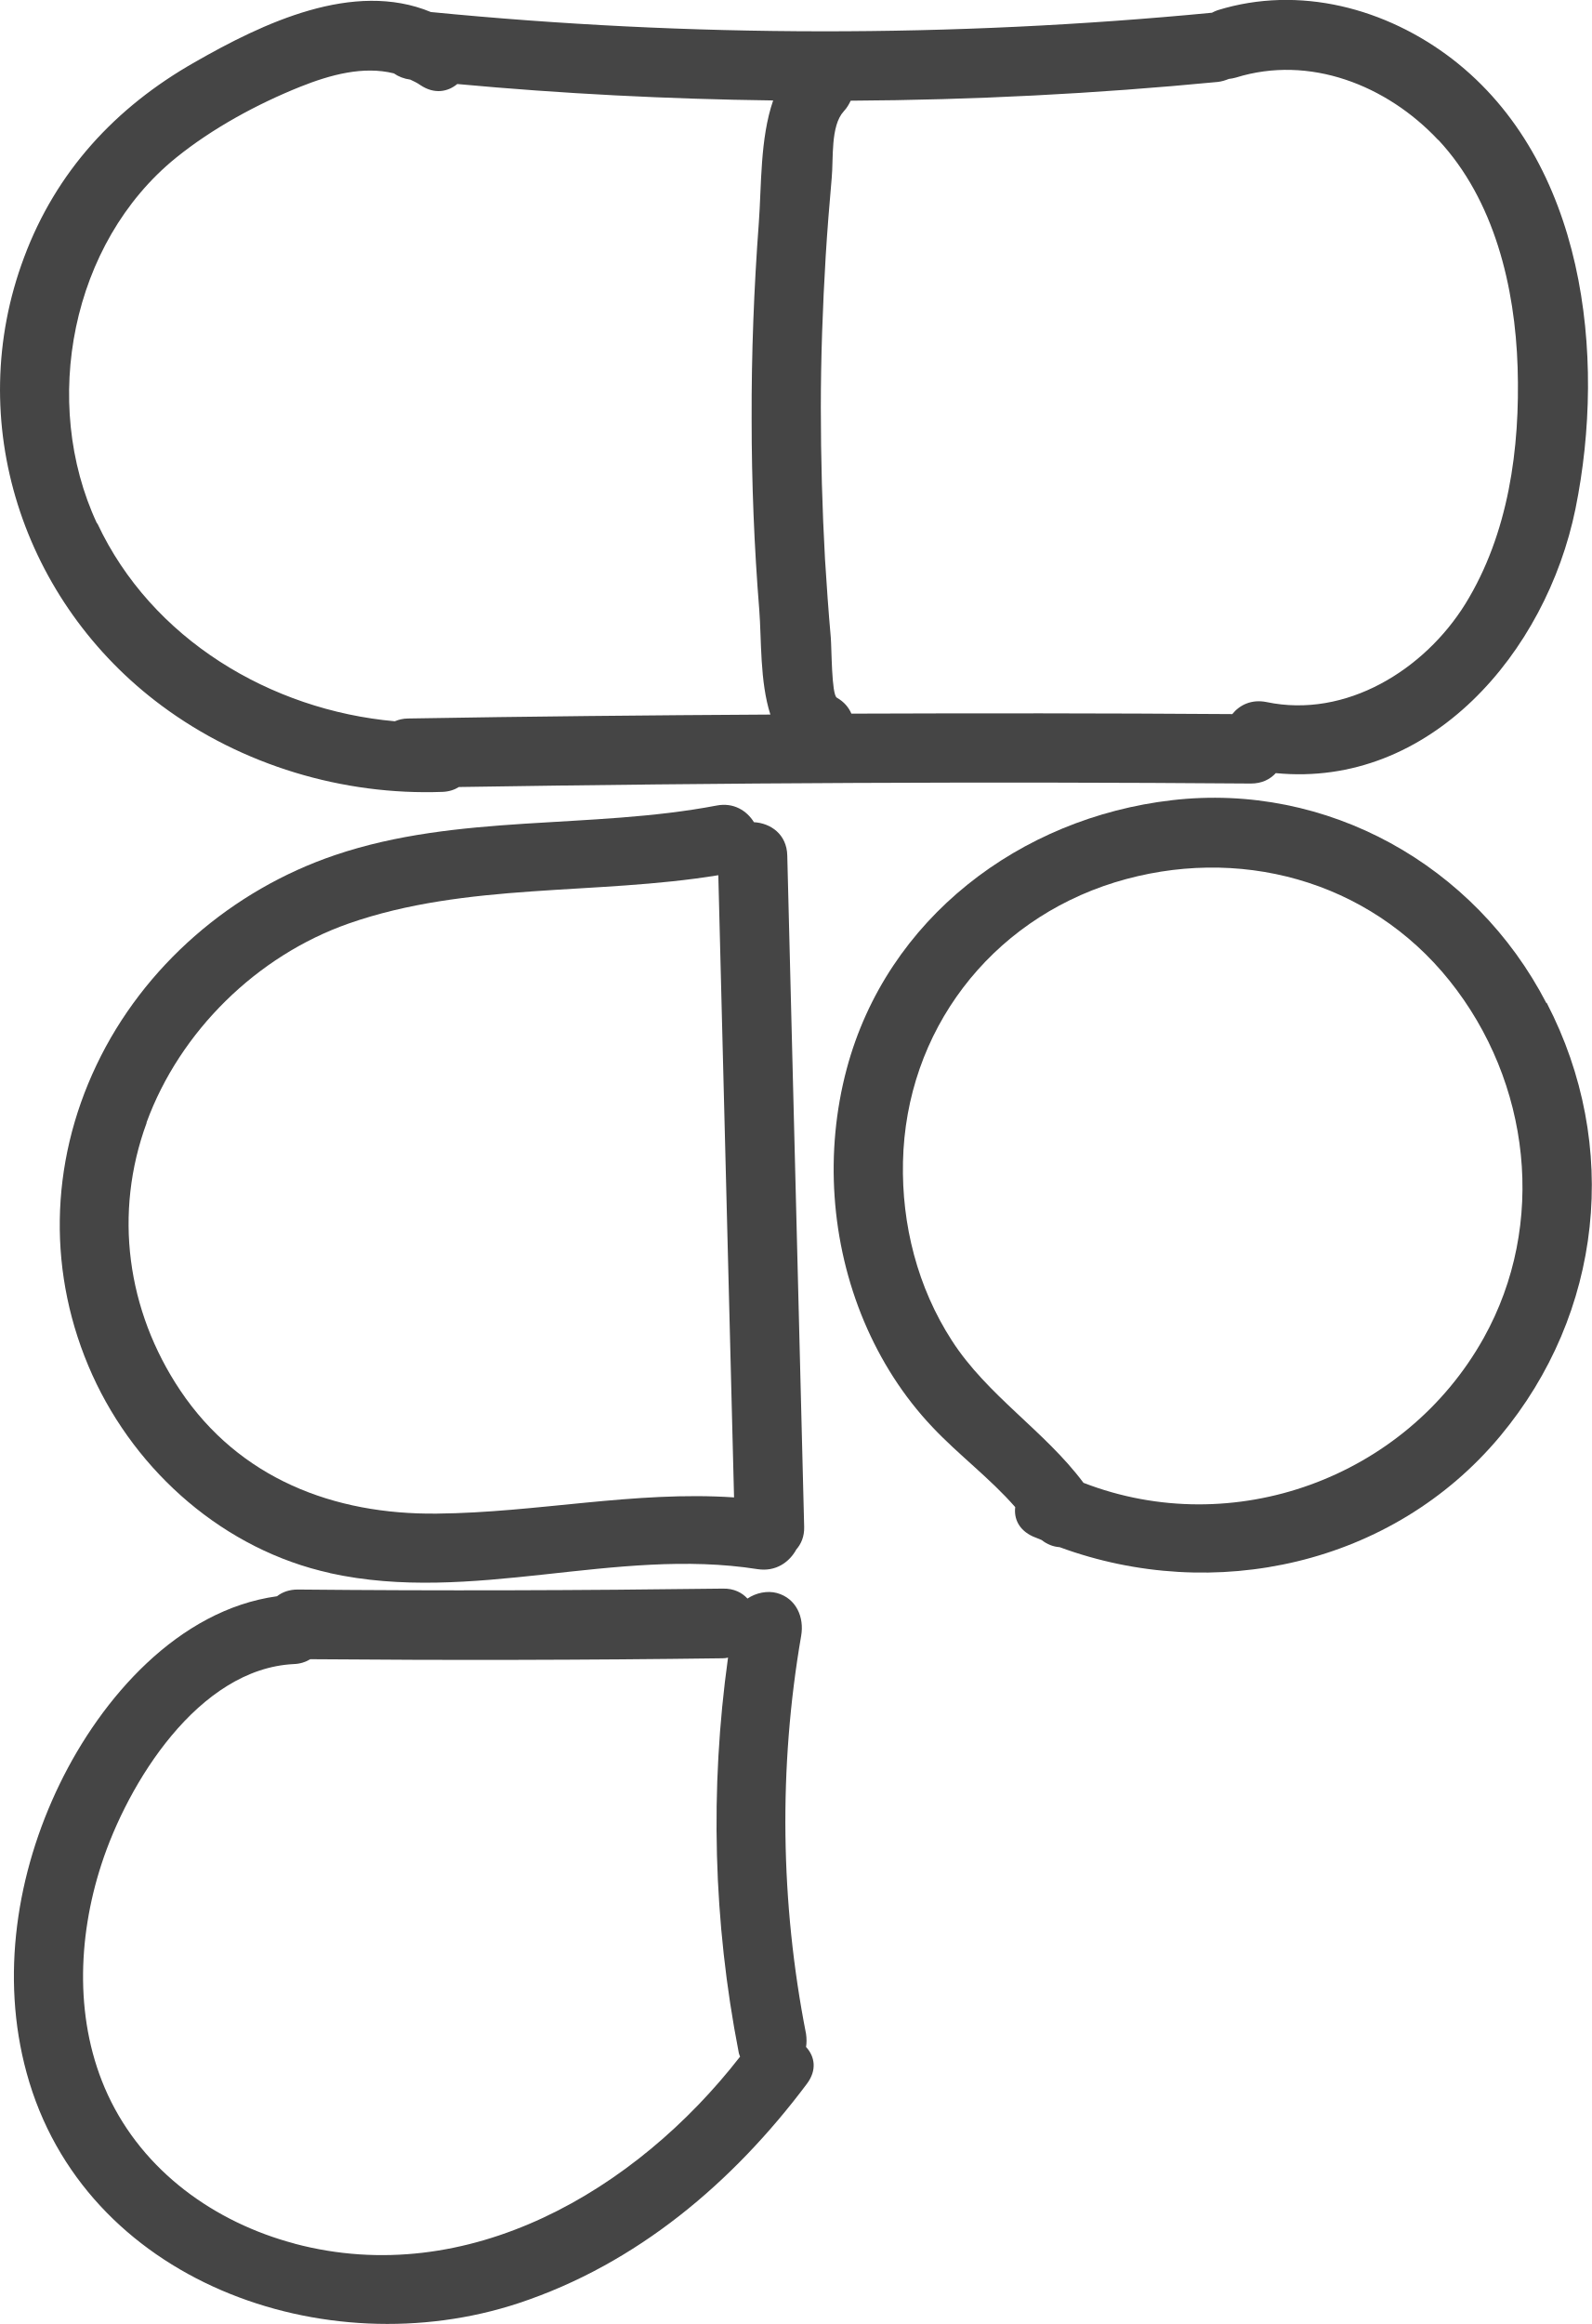
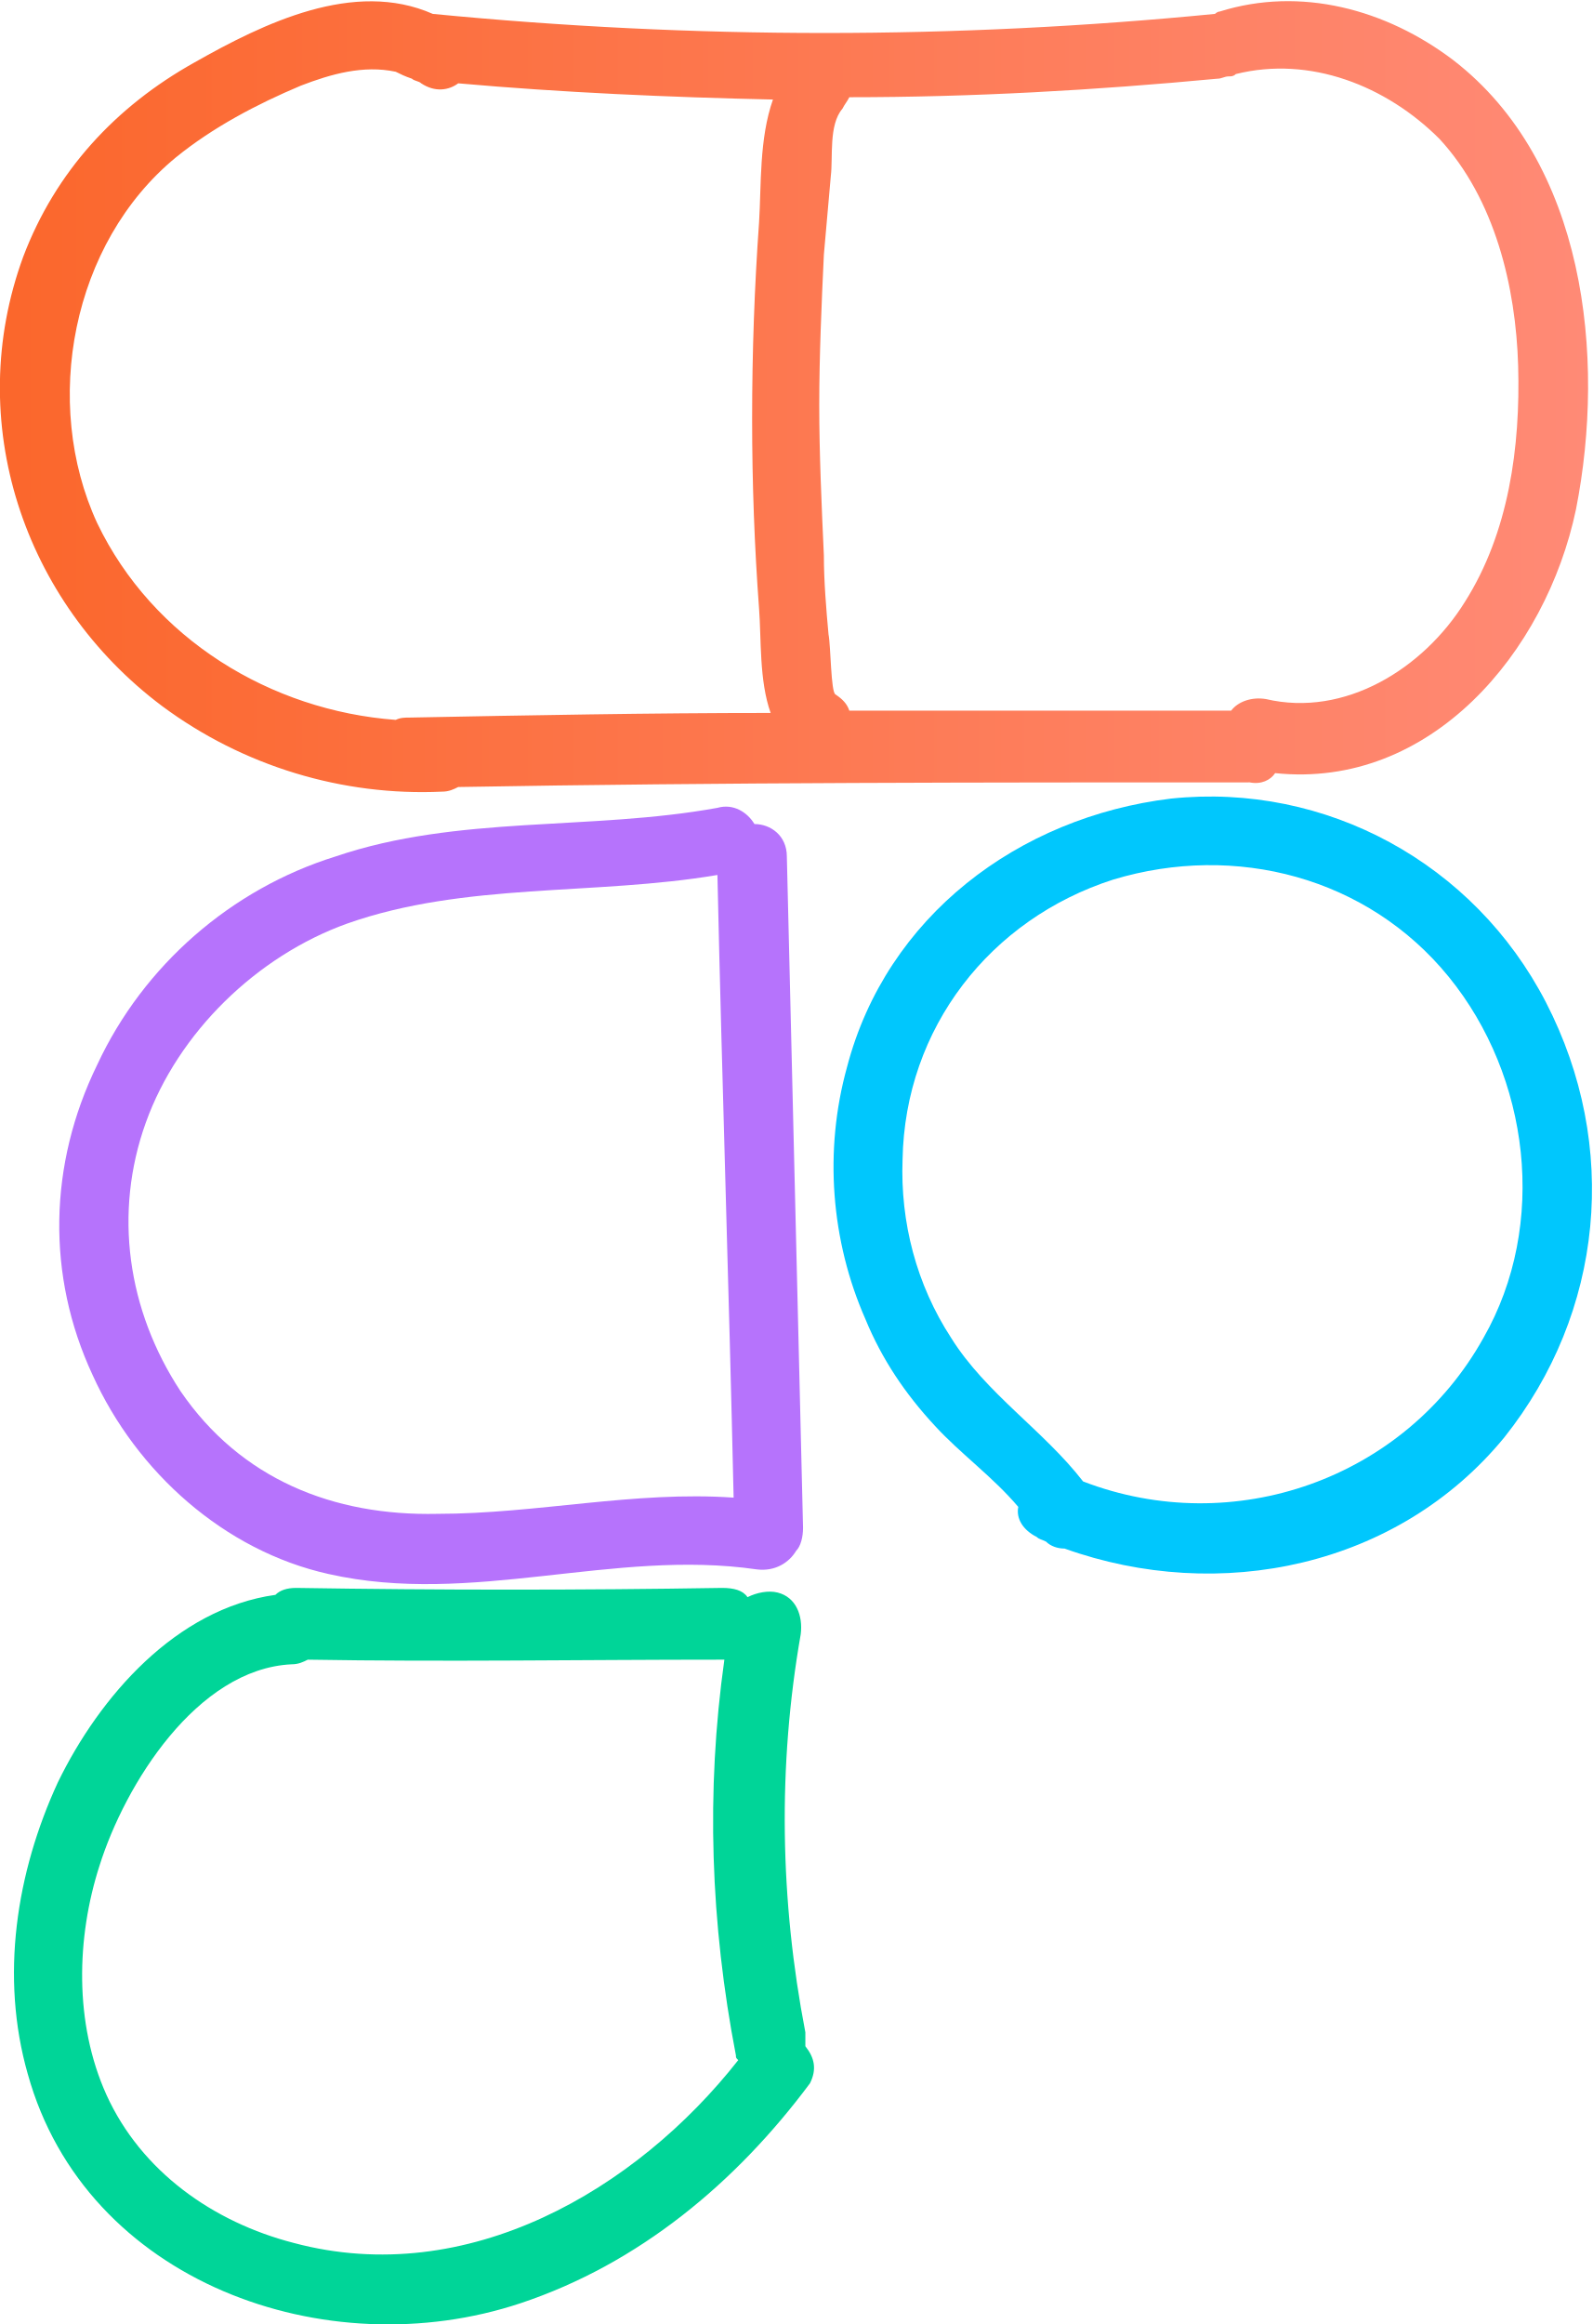
- <svg xmlns="http://www.w3.org/2000/svg" viewBox="0 0 68.76 100.4">
-   <defs>
-     <style>.d{fill:#454545;}</style>
-   </defs>
-   <g id="a" />
+ <svg xmlns="http://www.w3.org/2000/svg" version="1.1" id="Capa_1" x="0px" y="0px" viewBox="0 0 68.8 100.4" style="enable-background:new 0 0 68.8 100.4;" xml:space="preserve">
+   <style type="text/css">
+ 	.st0{fill:#00C7FD;}
+ 	.st1{fill:#B673FC;}
+ 	.st2{fill:#00D598;}
+ 	.st3{fill:url(#SVGID_1_);}
+ </style>
+   <g id="a">
+ </g>
  <g id="b">
    <g id="c">
      <g>
-         <path class="d" d="M66.82,43.33c-3.09-5.96-9.47-9.54-16.18-8.76-6.56,.76-12.31,5.1-14.05,11.6-.96,3.59-.69,7.5,.75,10.92,.71,1.68,1.69,3.23,2.95,4.56,1.14,1.21,2.49,2.21,3.58,3.46-.06,.49,.15,.99,.77,1.27,.12,.05,.25,.1,.37,.15,.24,.19,.5,.29,.78,.31,6.66,2.45,14.38,.78,19.03-4.79,4.44-5.32,5.21-12.57,2.02-18.72Zm-2.71,14.48c-3.39,6.06-10.83,8.75-17.29,6.25-1.68-2.25-4.16-3.77-5.69-6.15-1.48-2.29-2.17-5-2.11-7.71,.12-5.65,3.76-10.41,9.15-12.08,5.3-1.63,10.97-.12,14.47,4.25,3.5,4.37,4.22,10.52,1.47,15.44Z" />
-         <path class="d" d="M14.25,67.96c6.16,1.36,12.33-1.14,18.49-.17,.78,.12,1.37-.3,1.67-.85,.21-.24,.35-.56,.34-.97l-.73-29.01c-.02-.92-.72-1.4-1.44-1.44-.31-.5-.88-.86-1.61-.72-5.45,1.04-11.18,.34-16.49,2.14-4.46,1.51-8.28,4.8-10.31,9.07-2.04,4.28-2.13,9.07-.18,13.39,1.91,4.22,5.72,7.56,10.28,8.56Zm-7.92-19.46c1.44-3.94,4.77-7.21,8.73-8.6,5.11-1.79,10.68-1.22,15.98-2.09,.23,8.96,.45,17.92,.68,26.88-4.3-.29-8.52,.66-12.84,.7-4.46,.05-8.54-1.52-11.09-5.32-2.31-3.45-2.89-7.66-1.45-11.57Z" />
-         <path class="d" d="M34.83,88.44c.03-.18,.03-.37,0-.58-1.11-5.65-1.19-11.51-.21-17.19,.14-.8-.21-1.62-1.05-1.85-.41-.11-.9-.01-1.27,.24-.24-.26-.59-.44-1.06-.43-6.12,.08-12.25,.1-18.37,.04-.37,0-.67,.11-.9,.29-4.27,.59-7.59,4.4-9.39,8.11-1.86,3.83-2.57,8.32-1.43,12.48,2.46,9.02,12.9,12.71,21.26,9.95,5.11-1.69,9.27-5.22,12.46-9.48,.44-.59,.34-1.17-.03-1.58Zm-22.09,8.49c-3.47-.92-6.55-3.13-8.08-6.43-1.44-3.11-1.32-6.75-.28-9.95,1.14-3.52,4.19-8.46,8.32-8.66,.28-.01,.51-.09,.71-.21,5.94,.05,11.88,.04,17.82-.04,.08,0,.16-.01,.23-.03-.79,5.68-.64,11.41,.46,17.05,.01,.07,.04,.13,.06,.19-4.5,5.79-11.76,10.07-19.25,8.08Z" />
-         <path class="d" d="M55.13,33.4c6.67,.65,11.68-5.21,12.95-11.42,1.35-6.64,.39-15.01-5.31-19.42-2.87-2.21-6.63-3.21-10.15-2.12-.09,.03-.17,.07-.25,.11-11.23,1.08-22.53,1.07-33.75-.03-3.35-1.39-7.26,.48-10.21,2.17C4.98,4.64,2.42,7.42,1.04,11.12c-2.66,7.09-.05,14.92,5.95,19.37,3.46,2.57,7.83,3.88,12.13,3.72,.28-.01,.52-.09,.71-.21,11.41-.18,22.81-.24,34.22-.15,.48,0,.83-.18,1.08-.45Zm7.02-27.36c2.43,2.6,3.32,6.37,3.43,9.83,.11,3.5-.39,7.19-2.26,10.22-1.77,2.85-5.16,4.96-8.59,4.24-.64-.13-1.16,.12-1.48,.52-5.49-.04-10.98-.04-16.46-.02-.11-.26-.31-.51-.63-.69-.23-.14-.22-2.14-.26-2.6-.1-1.13-.18-2.26-.25-3.39-.12-2.18-.18-4.36-.18-6.54,0-2.18,.08-4.36,.21-6.54,.07-1.13,.16-2.26,.26-3.38,.08-.82-.06-2.25,.52-2.88,.14-.15,.23-.31,.3-.46,5.29-.03,10.58-.3,15.86-.81,.18-.02,.33-.07,.48-.13,.1-.01,.2-.03,.31-.06,3.18-.99,6.52,.33,8.74,2.7ZM4.19,22.61c-2.44-5.23-1.11-12.12,3.41-15.79,1.57-1.27,3.5-2.32,5.37-3.07,1.3-.52,2.73-.91,4.05-.58,.2,.14,.43,.23,.71,.27,.15,.07,.3,.14,.44,.24,.6,.4,1.18,.29,1.59-.05,4.54,.42,9.09,.65,13.65,.71-.57,1.65-.5,3.67-.62,5.29-.21,2.82-.32,5.65-.31,8.48,0,2.75,.11,5.5,.33,8.24,.1,1.28,.02,3.09,.48,4.52-5.22,.03-10.44,.08-15.65,.17-.22,0-.41,.05-.58,.12-5.37-.48-10.51-3.55-12.85-8.54Z" />
+         <path class="st0" d="M66.8,43.3c-3.1-6-9.5-9.5-16.2-8.8c-6.6,0.8-12.3,5.1-14,11.6c-1,3.6-0.7,7.5,0.8,10.9     c0.7,1.7,1.7,3.2,3,4.6c1.1,1.2,2.5,2.2,3.6,3.5c-0.1,0.5,0.2,1,0.8,1.3c0.1,0.1,0.2,0.1,0.4,0.2c0.2,0.2,0.5,0.3,0.8,0.3     c6.7,2.4,14.4,0.8,19-4.8C69.3,56.7,70,49.5,66.8,43.3L66.8,43.3z M64.1,57.8c-3.4,6.1-10.8,8.7-17.3,6.2     c-1.7-2.2-4.2-3.8-5.7-6.2c-1.5-2.3-2.2-5-2.1-7.7c0.1-5.7,3.8-10.4,9.1-12.1c5.3-1.6,11-0.1,14.5,4.2S66.9,52.9,64.1,57.8z" />
+         <path class="st1" d="M14.2,68c6.2,1.4,12.3-1.1,18.5-0.2c0.8,0.1,1.4-0.3,1.7-0.8c0.2-0.2,0.3-0.6,0.3-1L34,37     c0-0.9-0.7-1.4-1.4-1.4c-0.3-0.5-0.9-0.9-1.6-0.7c-5.5,1-11.2,0.3-16.5,2.1C10,38.4,6.2,41.7,4.2,46C2.1,50.3,2,55.1,4,59.4     C5.9,63.6,9.7,67,14.2,68L14.2,68z M6.3,48.5c1.4-3.9,4.8-7.2,8.7-8.6c5.1-1.8,10.7-1.2,16-2.1c0.2,9,0.5,17.9,0.7,26.9     c-4.3-0.3-8.5,0.7-12.8,0.7c-4.5,0.1-8.5-1.5-11.1-5.3C5.5,56.6,4.9,52.4,6.3,48.5L6.3,48.5z" />
+         <path class="st2" d="M34.8,88.4c0-0.2,0-0.4,0-0.6c-1.1-5.7-1.2-11.5-0.2-17.2c0.1-0.8-0.2-1.6-1-1.8c-0.4-0.1-0.9,0-1.3,0.2     c-0.2-0.3-0.6-0.4-1.1-0.4c-6.1,0.1-12.2,0.1-18.4,0c-0.4,0-0.7,0.1-0.9,0.3c-4.3,0.6-7.6,4.4-9.4,8.1C0.7,80.9,0,85.4,1.2,89.6     c2.5,9,12.9,12.7,21.3,9.9c5.1-1.7,9.3-5.2,12.5-9.5C35.3,89.4,35.2,88.9,34.8,88.4L34.8,88.4z M12.7,96.9     c-3.5-0.9-6.6-3.1-8.1-6.4c-1.4-3.1-1.3-6.8-0.3-9.9c1.1-3.5,4.2-8.5,8.3-8.7c0.3,0,0.5-0.1,0.7-0.2c5.9,0.1,11.9,0,17.8,0     c0.1,0,0.2,0,0.2,0c-0.8,5.7-0.6,11.4,0.5,17.1c0,0.1,0,0.1,0.1,0.2C27.5,94.6,20.2,98.9,12.7,96.9L12.7,96.9z" />
+         <linearGradient id="SVGID_1_" gradientUnits="userSpaceOnUse" x1="5.708923e-04" y1="17.11" x2="68.622" y2="17.11">
+           <stop offset="5.332341e-03" style="stop-color:#FB672C" />
+           <stop offset="1" style="stop-color:#FF8A76" />
+         </linearGradient>
+         <path class="st3" d="M55.1,33.4c6.7,0.7,11.7-5.2,13-11.4c1.3-6.6,0.4-15-5.3-19.4c-2.9-2.2-6.6-3.2-10.1-2.1     c-0.1,0-0.2,0.1-0.2,0.1c-11.2,1.1-22.5,1.1-33.8,0C15.3-0.9,11.4,1,8.4,2.7C5,4.6,2.4,7.4,1,11.1C-1.6,18.2,1,26,7,30.5     c3.5,2.6,7.8,3.9,12.1,3.7c0.3,0,0.5-0.1,0.7-0.2c11.4-0.2,22.8-0.2,34.2-0.2C54.5,33.9,54.9,33.7,55.1,33.4z M62.2,6     c2.4,2.6,3.3,6.4,3.4,9.8c0.1,3.5-0.4,7.2-2.3,10.2c-1.8,2.9-5.2,5-8.6,4.2c-0.6-0.1-1.2,0.1-1.5,0.5c-5.5,0-11,0-16.5,0     c-0.1-0.3-0.3-0.5-0.6-0.7c-0.2-0.1-0.2-2.1-0.3-2.6c-0.1-1.1-0.2-2.3-0.2-3.4c-0.1-2.2-0.2-4.4-0.2-6.5s0.1-4.4,0.2-6.5     c0.1-1.1,0.2-2.3,0.3-3.4c0.1-0.8-0.1-2.2,0.5-2.9c0.1-0.2,0.2-0.3,0.3-0.5c5.3,0,10.6-0.3,15.9-0.8c0.2,0,0.3-0.1,0.5-0.1     c0.1,0,0.2,0,0.3-0.1C56.6,2.4,59.9,3.7,62.2,6L62.2,6z M4.2,22.6C1.8,17.4,3.1,10.5,7.6,6.8c1.6-1.3,3.5-2.3,5.4-3.1     c1.3-0.5,2.7-0.9,4.1-0.6c0.2,0.1,0.4,0.2,0.7,0.3c0.1,0.1,0.3,0.1,0.4,0.2c0.6,0.4,1.2,0.3,1.6,0c4.5,0.4,9.1,0.6,13.6,0.7     C32.8,6,32.9,8,32.8,9.6c-0.2,2.8-0.3,5.6-0.3,8.5c0,2.8,0.1,5.5,0.3,8.2c0.1,1.3,0,3.1,0.5,4.5c-5.2,0-10.4,0.1-15.6,0.2     c-0.2,0-0.4,0-0.6,0.1C11.7,30.7,6.6,27.6,4.2,22.6L4.2,22.6z" />
      </g>
    </g>
  </g>
</svg>
